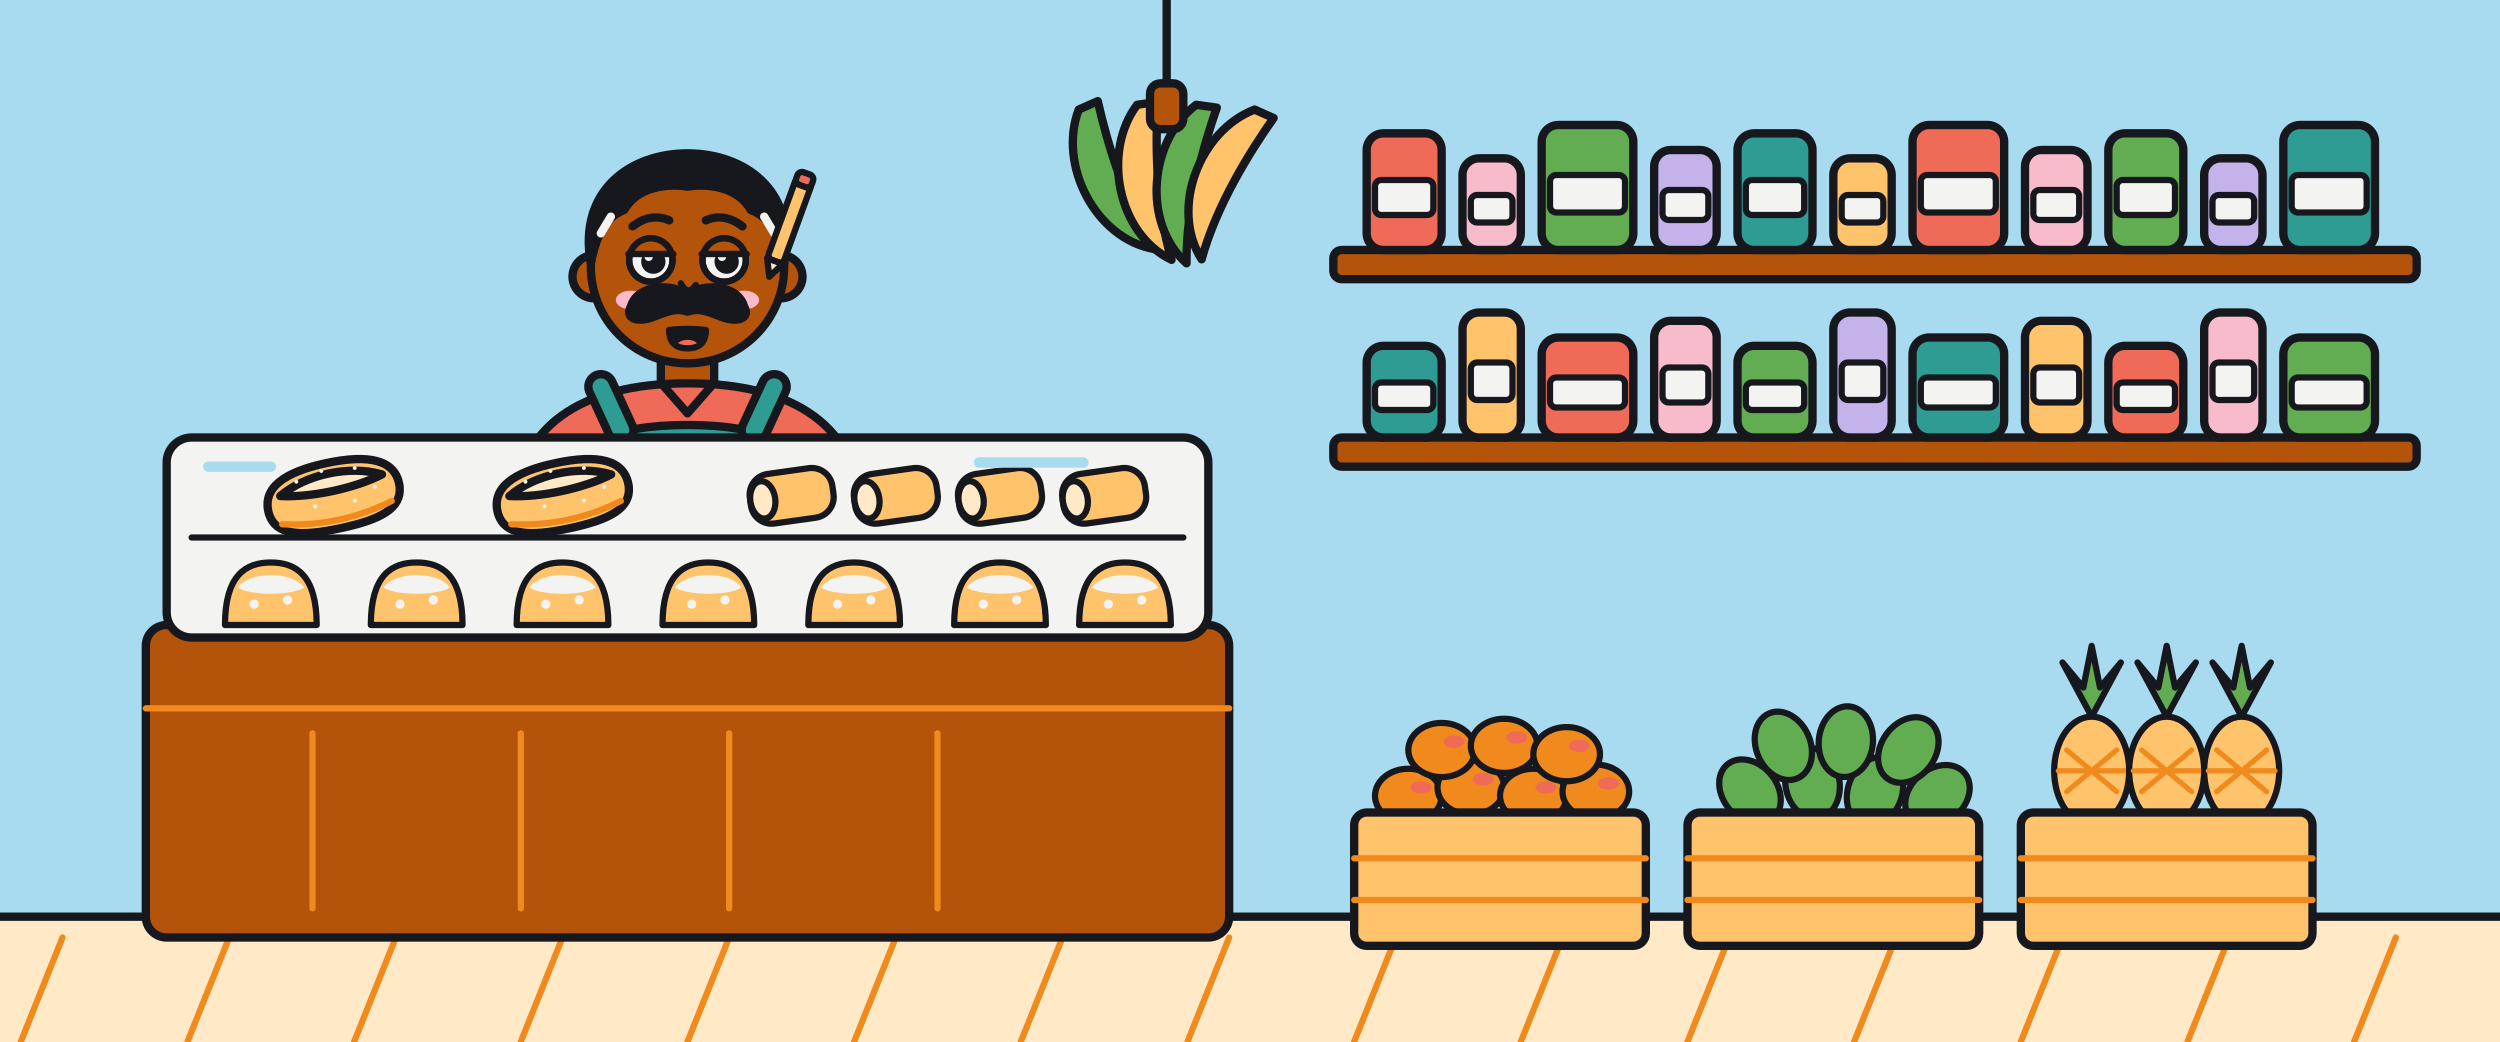
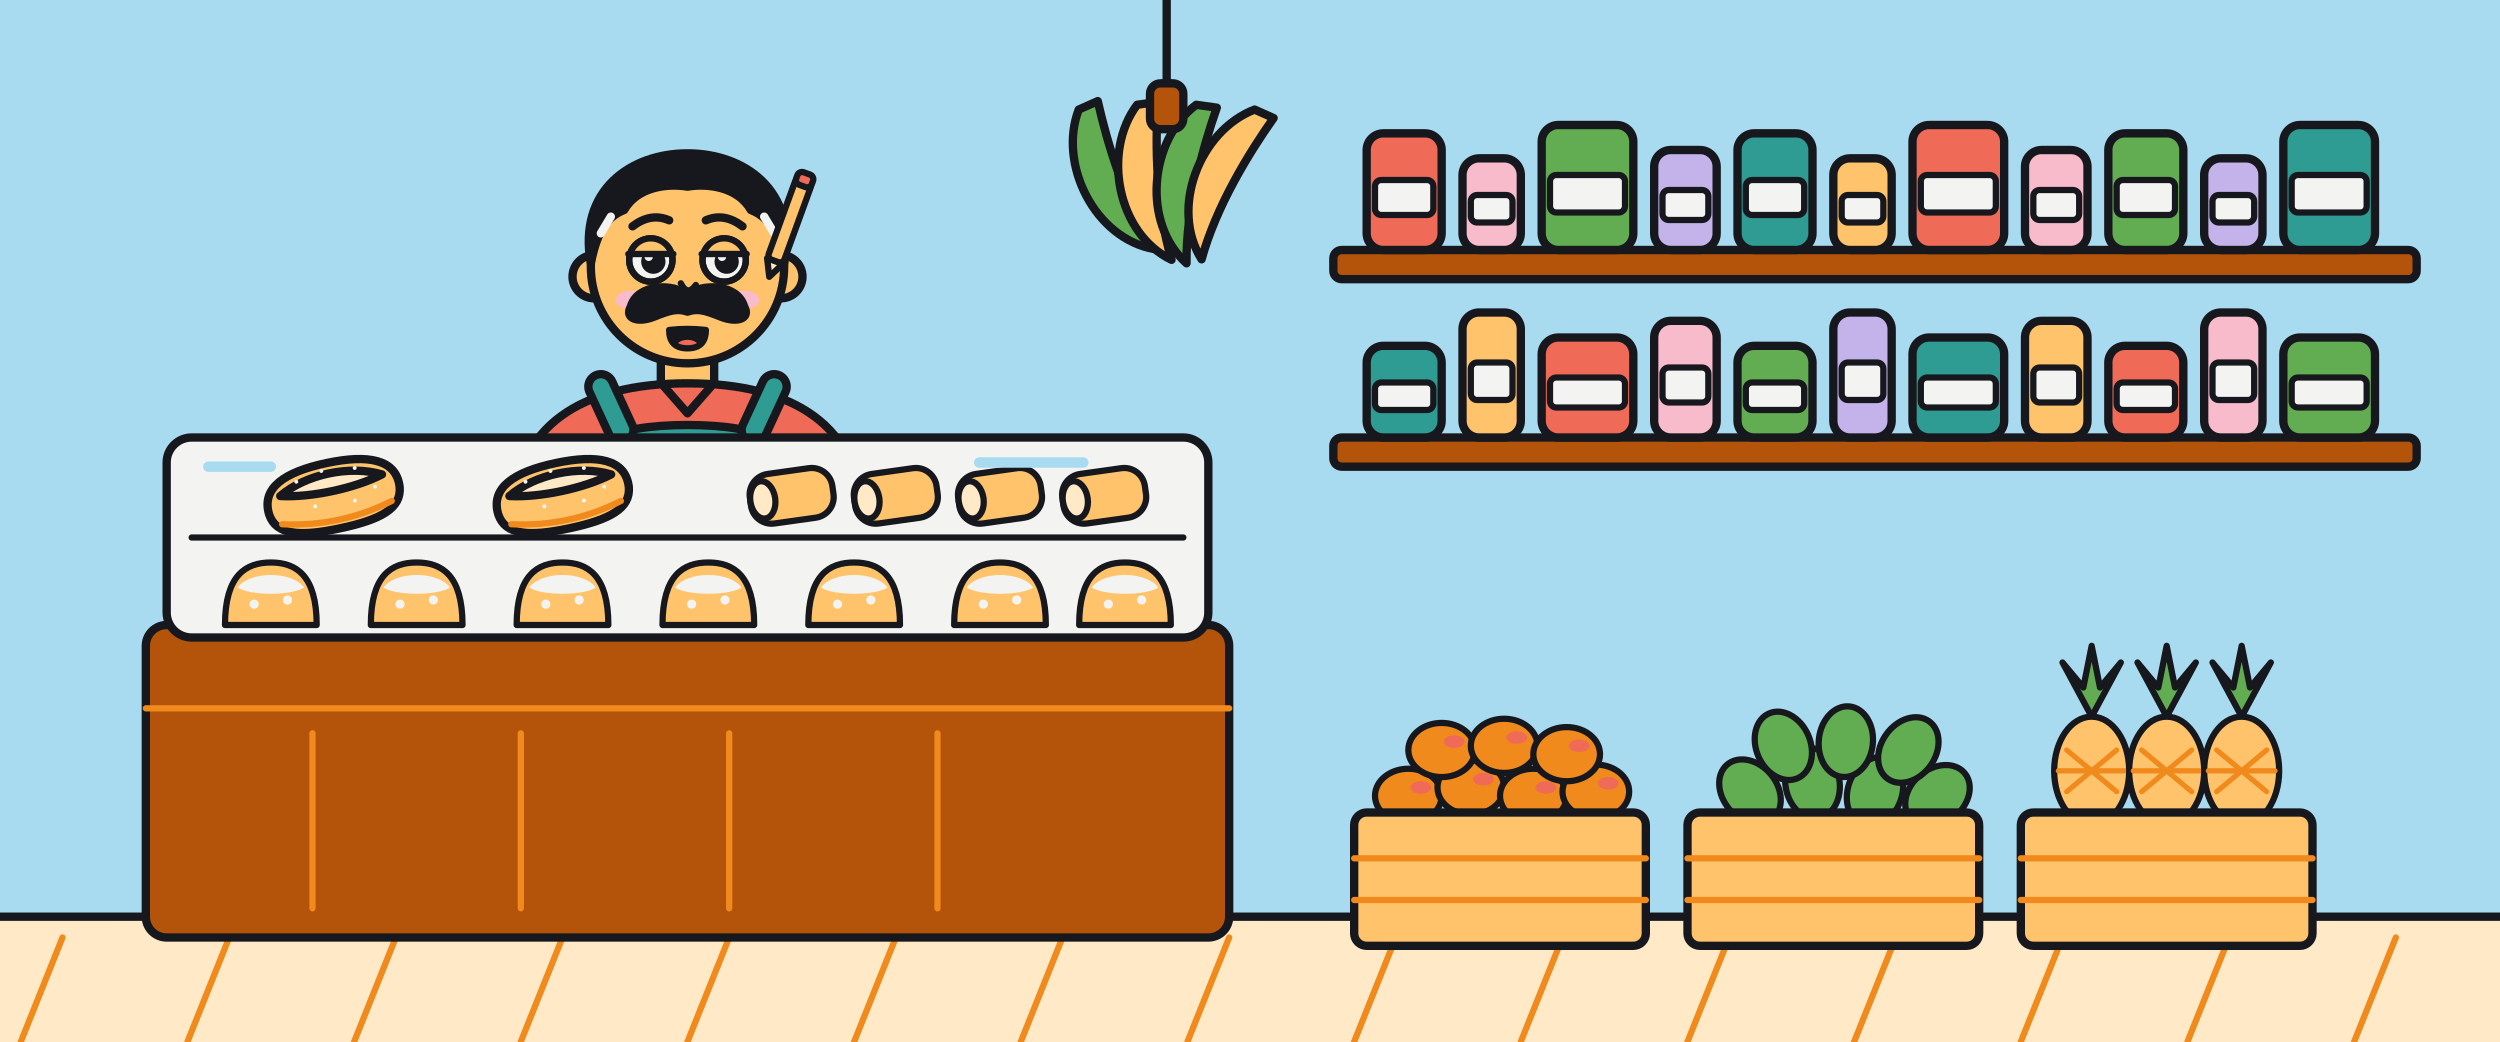
<svg xmlns="http://www.w3.org/2000/svg" viewBox="0 0 1200 500" width="1200" height="500" stroke-linejoin="round" stroke-linecap="round">
  <defs>
    <clipPath id="e2-colmado-1">
      <path d="M -11 38 Q 0 36.7 11 38 Q 11 49 0 49 Q -11 49 -11 38 Z" fill="#16181D" />
    </clipPath>
  </defs>
  <rect x="0" y="0" width="1200" height="500" fill="#A8DBF0" />
  <rect x="-10" y="440" width="1220" height="70" fill="#FFE9C7" />
  <path d="M -10 440 L 1210 440" fill="none" stroke="#16181D" stroke-width="4" />
  <path d="M 30 450 L 10 500" fill="none" stroke="#F08A1D" stroke-width="3" />
  <path d="M 110 450 L 90 500" fill="none" stroke="#F08A1D" stroke-width="3" />
  <path d="M 190 450 L 170 500" fill="none" stroke="#F08A1D" stroke-width="3" />
  <path d="M 270 450 L 250 500" fill="none" stroke="#F08A1D" stroke-width="3" />
  <path d="M 350 450 L 330 500" fill="none" stroke="#F08A1D" stroke-width="3" />
  <path d="M 430 450 L 410 500" fill="none" stroke="#F08A1D" stroke-width="3" />
  <path d="M 510 450 L 490 500" fill="none" stroke="#F08A1D" stroke-width="3" />
  <path d="M 590 450 L 570 500" fill="none" stroke="#F08A1D" stroke-width="3" />
  <path d="M 670 450 L 650 500" fill="none" stroke="#F08A1D" stroke-width="3" />
  <path d="M 750 450 L 730 500" fill="none" stroke="#F08A1D" stroke-width="3" />
  <path d="M 830 450 L 810 500" fill="none" stroke="#F08A1D" stroke-width="3" />
  <path d="M 910 450 L 890 500" fill="none" stroke="#F08A1D" stroke-width="3" />
  <path d="M 990 450 L 970 500" fill="none" stroke="#F08A1D" stroke-width="3" />
  <path d="M 1070 450 L 1050 500" fill="none" stroke="#F08A1D" stroke-width="3" />
  <path d="M 1150 450 L 1130 500" fill="none" stroke="#F08A1D" stroke-width="3" />
  <rect x="640" y="120" width="520" height="14" rx="4" fill="#B4530A" stroke="#16181D" stroke-width="4" />
  <rect x="656" y="64" width="36" height="56" rx="8" fill="#EF6A57" stroke="#16181D" stroke-width="4" />
  <rect x="660" y="86.4" width="28" height="16.8" rx="3" fill="#F3F4F1" stroke="#16181D" stroke-width="3" />
  <rect x="702" y="76" width="28" height="44" rx="8" fill="#F7BBCB" stroke="#16181D" stroke-width="4" />
  <rect x="706" y="93.6" width="20" height="13.2" rx="3" fill="#F3F4F1" stroke="#16181D" stroke-width="3" />
  <rect x="740" y="60" width="44" height="60" rx="8" fill="#62AD52" stroke="#16181D" stroke-width="4" />
  <rect x="744" y="84" width="36" height="18" rx="3" fill="#F3F4F1" stroke="#16181D" stroke-width="3" />
  <rect x="794" y="72" width="30" height="48" rx="8" fill="#C3B3EA" stroke="#16181D" stroke-width="4" />
  <rect x="798" y="91.2" width="22" height="14.4" rx="3" fill="#F3F4F1" stroke="#16181D" stroke-width="3" />
  <rect x="834" y="64" width="36" height="56" rx="8" fill="#2E9C92" stroke="#16181D" stroke-width="4" />
  <rect x="838" y="86.4" width="28" height="16.8" rx="3" fill="#F3F4F1" stroke="#16181D" stroke-width="3" />
  <rect x="880" y="76" width="28" height="44" rx="8" fill="#FFC46B" stroke="#16181D" stroke-width="4" />
  <rect x="884" y="93.6" width="20" height="13.2" rx="3" fill="#F3F4F1" stroke="#16181D" stroke-width="3" />
  <rect x="918" y="60" width="44" height="60" rx="8" fill="#EF6A57" stroke="#16181D" stroke-width="4" />
  <rect x="922" y="84" width="36" height="18" rx="3" fill="#F3F4F1" stroke="#16181D" stroke-width="3" />
  <rect x="972" y="72" width="30" height="48" rx="8" fill="#F7BBCB" stroke="#16181D" stroke-width="4" />
  <rect x="976" y="91.2" width="22" height="14.4" rx="3" fill="#F3F4F1" stroke="#16181D" stroke-width="3" />
  <rect x="1012" y="64" width="36" height="56" rx="8" fill="#62AD52" stroke="#16181D" stroke-width="4" />
  <rect x="1016" y="86.4" width="28" height="16.8" rx="3" fill="#F3F4F1" stroke="#16181D" stroke-width="3" />
  <rect x="1058" y="76" width="28" height="44" rx="8" fill="#C3B3EA" stroke="#16181D" stroke-width="4" />
  <rect x="1062" y="93.6" width="20" height="13.2" rx="3" fill="#F3F4F1" stroke="#16181D" stroke-width="3" />
  <rect x="1096" y="60" width="44" height="60" rx="8" fill="#2E9C92" stroke="#16181D" stroke-width="4" />
  <rect x="1100" y="84" width="36" height="18" rx="3" fill="#F3F4F1" stroke="#16181D" stroke-width="3" />
  <rect x="640" y="210" width="520" height="14" rx="4" fill="#B4530A" stroke="#16181D" stroke-width="4" />
  <rect x="656" y="166" width="36" height="44" rx="8" fill="#2E9C92" stroke="#16181D" stroke-width="4" />
  <rect x="660" y="183.6" width="28" height="13.2" rx="3" fill="#F3F4F1" stroke="#16181D" stroke-width="3" />
  <rect x="702" y="150" width="28" height="60" rx="8" fill="#FFC46B" stroke="#16181D" stroke-width="4" />
  <rect x="706" y="174" width="20" height="18" rx="3" fill="#F3F4F1" stroke="#16181D" stroke-width="3" />
  <rect x="740" y="162" width="44" height="48" rx="8" fill="#EF6A57" stroke="#16181D" stroke-width="4" />
  <rect x="744" y="181.2" width="36" height="14.4" rx="3" fill="#F3F4F1" stroke="#16181D" stroke-width="3" />
  <rect x="794" y="154" width="30" height="56" rx="8" fill="#F7BBCB" stroke="#16181D" stroke-width="4" />
  <rect x="798" y="176.4" width="22" height="16.8" rx="3" fill="#F3F4F1" stroke="#16181D" stroke-width="3" />
  <rect x="834" y="166" width="36" height="44" rx="8" fill="#62AD52" stroke="#16181D" stroke-width="4" />
  <rect x="838" y="183.6" width="28" height="13.2" rx="3" fill="#F3F4F1" stroke="#16181D" stroke-width="3" />
  <rect x="880" y="150" width="28" height="60" rx="8" fill="#C3B3EA" stroke="#16181D" stroke-width="4" />
  <rect x="884" y="174" width="20" height="18" rx="3" fill="#F3F4F1" stroke="#16181D" stroke-width="3" />
  <rect x="918" y="162" width="44" height="48" rx="8" fill="#2E9C92" stroke="#16181D" stroke-width="4" />
  <rect x="922" y="181.2" width="36" height="14.4" rx="3" fill="#F3F4F1" stroke="#16181D" stroke-width="3" />
  <rect x="972" y="154" width="30" height="56" rx="8" fill="#FFC46B" stroke="#16181D" stroke-width="4" />
  <rect x="976" y="176.4" width="22" height="16.8" rx="3" fill="#F3F4F1" stroke="#16181D" stroke-width="3" />
  <rect x="1012" y="166" width="36" height="44" rx="8" fill="#EF6A57" stroke="#16181D" stroke-width="4" />
  <rect x="1016" y="183.6" width="28" height="13.2" rx="3" fill="#F3F4F1" stroke="#16181D" stroke-width="3" />
  <rect x="1058" y="150" width="28" height="60" rx="8" fill="#F7BBCB" stroke="#16181D" stroke-width="4" />
  <rect x="1062" y="174" width="20" height="18" rx="3" fill="#F3F4F1" stroke="#16181D" stroke-width="3" />
  <rect x="1096" y="162" width="44" height="48" rx="8" fill="#62AD52" stroke="#16181D" stroke-width="4" />
  <rect x="1100" y="181.2" width="36" height="14.4" rx="3" fill="#F3F4F1" stroke="#16181D" stroke-width="3" />
  <g transform="translate(560 0)">
    <path d="M 0 0 L 0 50" fill="none" stroke="#16181D" stroke-width="4" />
    <g transform="translate(-30 80) rotate(-24)">
      <path d="M 0 -30 C -20 -10 -18 30 6 46 C 2 20 6 -10 10 -30 Z" fill="#62AD52" stroke="#16181D" stroke-width="4" />
    </g>
    <g transform="translate(-10 80) rotate(-8)">
      <path d="M 0 -30 C -20 -10 -18 30 6 46 C 2 20 6 -10 10 -30 Z" fill="#FFC46B" stroke="#16181D" stroke-width="4" />
    </g>
    <g transform="translate(10 80) rotate(8)">
      <path d="M 0 -30 C -20 -10 -18 30 6 46 C 2 20 6 -10 10 -30 Z" fill="#62AD52" stroke="#16181D" stroke-width="4" />
    </g>
    <g transform="translate(30 80) rotate(24)">
      <path d="M 0 -30 C -20 -10 -18 30 6 46 C 2 20 6 -10 10 -30 Z" fill="#FFC46B" stroke="#16181D" stroke-width="4" />
    </g>
    <rect x="-8" y="40" width="16" height="22" rx="5" fill="#B4530A" stroke="#16181D" stroke-width="4" />
  </g>
  <g transform="translate(330 128) scale(0.8 0.8)">
-     <rect x="-16" y="40" width="32" height="40" rx="8" fill="#B4530A" stroke="#16181D" stroke-width="5" />
+     <rect class="skin" x="-16" y="40" width="32" height="40" rx="8" fill="#FFC46B" stroke="#16181D" stroke-width="5" />
    <path d="M -104 150 C -104 96 -64 70 0 70 C 64 70 104 96 104 150 Z" fill="#EF6A57" stroke="#16181D" stroke-width="5" />
    <path d="M -44 150 L -44 104 C -44 92 44 92 44 104 L 44 150 Z" fill="#2E9C92" stroke="#16181D" stroke-width="5" />
    <path d="M -40 98 L -52 72 M 40 98 L 52 72" fill="none" stroke="#16181D" stroke-width="20" />
    <path d="M -40 98 L -52 72 M 40 98 L 52 72" fill="none" stroke="#2E9C92" stroke-width="10" />
    <rect x="-18" y="112" width="36" height="24" rx="5" fill="#2E9C92" stroke="#16181D" stroke-width="3.8" />
    <path d="M -14 72 L 0 88 L 14 72" fill="none" stroke="#16181D" stroke-width="5" />
-     <circle cx="-56" cy="6" r="13" fill="#B4530A" stroke="#16181D" stroke-width="5" />
-     <circle cx="56" cy="6" r="13" fill="#B4530A" stroke="#16181D" stroke-width="5" />
-     <circle cx="0" cy="0" r="58" fill="#B4530A" stroke="#16181D" stroke-width="5" />
+     <circle class="skin" cx="-56" cy="6" r="13" fill="#FFC46B" stroke="#16181D" stroke-width="5" />
+     <circle class="skin" cx="56" cy="6" r="13" fill="#FFC46B" stroke="#16181D" stroke-width="5" />
+     <circle class="skin" cx="0" cy="0" r="58" fill="#FFC46B" stroke="#16181D" stroke-width="5" />
    <path d="M -58 -2 C -66 -46 -34 -68 0 -68 C 34 -68 66 -46 58 -2 C 54 -22 48 -30 38 -34 C 30 -48 12 -50 0 -48 C -12 -50 -30 -48 -38 -34 C -48 -30 -54 -22 -58 -2 Z" fill="#16181D" stroke="#16181D" stroke-width="5" />
    <path d="M -52 -20 L -46 -30 M 52 -20 L 46 -30" fill="none" stroke="#F3F4F1" stroke-width="5" />
    <g transform="translate(60 -24) rotate(20)">
      <rect x="-5" y="-30" width="10" height="52" rx="3" fill="#FFC46B" stroke="#16181D" stroke-width="3.8" />
      <path d="M -5 22 L 5 22 L 0 32 Z" fill="#FFE9C7" stroke="#16181D" stroke-width="3.8" />
      <rect x="-5" y="-34" width="10" height="8" rx="3" fill="#EF6A57" stroke="#16181D" stroke-width="3.8" />
    </g>
    <circle cx="-22" cy="-4" r="13" fill="#F3F4F1" stroke="#16181D" stroke-width="3.8" />
    <circle cx="-20.5" cy="-3" r="7.3" fill="#16181D" />
    <circle cx="-23.3" cy="-5.9" r="2.5" fill="#F3F4F1" />
-     <path d="M -34.5 -7.6 A 13 13 0 0 1 -9.5 -7.6 Z" fill="#B4530A" />
+     <path class="skin" d="M -34.5 -7.6 A 13 13 0 0 1 -9.5 -7.6 Z" fill="#FFC46B" />
    <path d="M -35.5 -7.6 L -8.5 -7.6" fill="none" stroke="#16181D" stroke-width="3.8" />
    <circle cx="-22" cy="-4" r="13" fill="none" stroke="#16181D" stroke-width="3.8" />
    <circle cx="22" cy="-4" r="13" fill="#F3F4F1" stroke="#16181D" stroke-width="3.8" />
    <circle cx="23.5" cy="-3" r="7.3" fill="#16181D" />
    <circle cx="20.7" cy="-5.9" r="2.5" fill="#F3F4F1" />
-     <path d="M 9.5 -7.6 A 13 13 0 0 1 34.5 -7.6 Z" fill="#B4530A" />
+     <path class="skin" d="M 9.5 -7.6 A 13 13 0 0 1 34.5 -7.6 Z" fill="#FFC46B" />
    <path d="M 8.5 -7.6 L 35.5 -7.6" fill="none" stroke="#16181D" stroke-width="3.8" />
    <circle cx="22" cy="-4" r="13" fill="none" stroke="#16181D" stroke-width="3.8" />
    <path d="M -33 -24.2 Q -22 -32.6 -11 -27.8" fill="none" stroke="#16181D" stroke-width="5" />
    <path d="M 11 -27.8 Q 22 -32.6 33 -24.2" fill="none" stroke="#16181D" stroke-width="5" />
    <ellipse cx="-34" cy="20" rx="9" ry="5.6" fill="#F7BBCB" />
    <ellipse cx="34" cy="20" rx="9" ry="5.6" fill="#F7BBCB" />
    <path d="M -4 10 Q 0 18 5 11" fill="none" stroke="#16181D" stroke-width="3.8" />
    <path d="M -11 38 Q 0 36.7 11 38 Q 11 49 0 49 Q -11 49 -11 38 Z" fill="#16181D" />
    <ellipse cx="0" cy="48.5" rx="7" ry="4.6" fill="#EF6A57" clip-path="url(#e2-colmado-1)" />
    <path d="M -11 38 Q 0 36.7 11 38 Q 11 49 0 49 Q -11 49 -11 38 Z" fill="none" stroke="#16181D" stroke-width="3.8" />
    <path d="M -34 24 C -30 10 -8 10 0 17 C 8 10 30 10 34 24 C 38 31 30 34 20 30 C 10 26 6 25 0 27 C -6 25 -10 26 -20 30 C -30 34 -38 31 -34 24 Z" fill="#16181D" stroke="#16181D" stroke-width="5" />
  </g>
  <rect x="70" y="300" width="520" height="150" rx="10" fill="#B4530A" stroke="#16181D" stroke-width="4" />
  <path d="M 70 340 L 590 340" fill="none" stroke="#F08A1D" stroke-width="3" />
  <path d="M 150 352 L 150 436" fill="none" stroke="#F08A1D" stroke-width="3" />
  <path d="M 250 352 L 250 436" fill="none" stroke="#F08A1D" stroke-width="3" />
  <path d="M 350 352 L 350 436" fill="none" stroke="#F08A1D" stroke-width="3" />
  <path d="M 450 352 L 450 436" fill="none" stroke="#F08A1D" stroke-width="3" />
  <rect x="80" y="210" width="500" height="96" rx="12" fill="#F3F4F1" stroke="#16181D" stroke-width="4" />
  <path d="M 92 258 L 568 258" fill="none" stroke="#16181D" stroke-width="3" />
  <g transform="translate(160 236) scale(0.32 0.32)">
    <g transform="translate(0 6) rotate(-12)">
      <path d="M -100 8 C -104 -34 -64 -50 0 -50 C 64 -50 104 -34 100 8 C 96 40 62 50 0 50 C -62 50 -96 40 -100 8 Z" fill="#FFC46B" stroke="#16181D" stroke-width="12.5" />
      <path d="M -78 -16 C -34 -40 34 -40 78 -16 C 34 -4 -34 -4 -78 -16 Z" fill="#FFE9C7" stroke="#16181D" stroke-width="12.5" />
      <path d="M -84 26 Q 0 48 84 26" fill="none" stroke="#F08A1D" stroke-width="9.4" />
      <circle cx="-50" cy="-32" r="3" fill="#F3F4F1" />
      <circle cx="-10" cy="-40" r="3" fill="#F3F4F1" />
      <circle cx="40" cy="-34" r="3" fill="#F3F4F1" />
      <circle cx="-30" cy="10" r="3" fill="#F3F4F1" />
      <circle cx="30" cy="14" r="3" fill="#F3F4F1" />
      <circle cx="64" cy="0" r="3" fill="#F3F4F1" />
    </g>
  </g>
  <g transform="translate(270 236) scale(0.32 0.32)">
    <g transform="translate(0 6) rotate(-12)">
      <path d="M -100 8 C -104 -34 -64 -50 0 -50 C 64 -50 104 -34 100 8 C 96 40 62 50 0 50 C -62 50 -96 40 -100 8 Z" fill="#FFC46B" stroke="#16181D" stroke-width="12.5" />
      <path d="M -78 -16 C -34 -40 34 -40 78 -16 C 34 -4 -34 -4 -78 -16 Z" fill="#FFE9C7" stroke="#16181D" stroke-width="12.5" />
      <path d="M -84 26 Q 0 48 84 26" fill="none" stroke="#F08A1D" stroke-width="9.4" />
      <circle cx="-50" cy="-32" r="3" fill="#F3F4F1" />
      <circle cx="-10" cy="-40" r="3" fill="#F3F4F1" />
      <circle cx="40" cy="-34" r="3" fill="#F3F4F1" />
      <circle cx="-30" cy="10" r="3" fill="#F3F4F1" />
      <circle cx="30" cy="14" r="3" fill="#F3F4F1" />
      <circle cx="64" cy="0" r="3" fill="#F3F4F1" />
    </g>
  </g>
  <g transform="translate(380 238) rotate(-8)">
    <rect x="-20" y="-12" width="40" height="24" rx="10" fill="#FFC46B" stroke="#16181D" stroke-width="3" />
    <ellipse cx="-14" cy="0" rx="6" ry="9" fill="#FFE9C7" stroke="#16181D" stroke-width="3" />
  </g>
  <g transform="translate(430 238) rotate(-8)">
    <rect x="-20" y="-12" width="40" height="24" rx="10" fill="#FFC46B" stroke="#16181D" stroke-width="3" />
    <ellipse cx="-14" cy="0" rx="6" ry="9" fill="#FFE9C7" stroke="#16181D" stroke-width="3" />
  </g>
  <g transform="translate(480 238) rotate(-8)">
    <rect x="-20" y="-12" width="40" height="24" rx="10" fill="#FFC46B" stroke="#16181D" stroke-width="3" />
    <ellipse cx="-14" cy="0" rx="6" ry="9" fill="#FFE9C7" stroke="#16181D" stroke-width="3" />
  </g>
  <g transform="translate(530 238) rotate(-8)">
    <rect x="-20" y="-12" width="40" height="24" rx="10" fill="#FFC46B" stroke="#16181D" stroke-width="3" />
    <ellipse cx="-14" cy="0" rx="6" ry="9" fill="#FFE9C7" stroke="#16181D" stroke-width="3" />
  </g>
  <g transform="translate(130 290)">
    <path d="M -22 10 C -22 -14 -12 -20 0 -20 C 12 -20 22 -14 22 10 Z" fill="#FFC46B" stroke="#16181D" stroke-width="3" />
    <path d="M -16 -8 C -10 -16 10 -16 16 -8 C 10 -4 -10 -4 -16 -8 Z" fill="#F3F4F1" />
    <circle cx="-8" cy="0" r="2.2" fill="#F3F4F1" />
    <circle cx="8" cy="-2" r="2.2" fill="#F3F4F1" />
  </g>
  <g transform="translate(200 290)">
    <path d="M -22 10 C -22 -14 -12 -20 0 -20 C 12 -20 22 -14 22 10 Z" fill="#FFC46B" stroke="#16181D" stroke-width="3" />
    <path d="M -16 -8 C -10 -16 10 -16 16 -8 C 10 -4 -10 -4 -16 -8 Z" fill="#F3F4F1" />
    <circle cx="-8" cy="0" r="2.2" fill="#F3F4F1" />
    <circle cx="8" cy="-2" r="2.2" fill="#F3F4F1" />
  </g>
  <g transform="translate(270 290)">
    <path d="M -22 10 C -22 -14 -12 -20 0 -20 C 12 -20 22 -14 22 10 Z" fill="#FFC46B" stroke="#16181D" stroke-width="3" />
    <path d="M -16 -8 C -10 -16 10 -16 16 -8 C 10 -4 -10 -4 -16 -8 Z" fill="#F3F4F1" />
    <circle cx="-8" cy="0" r="2.2" fill="#F3F4F1" />
    <circle cx="8" cy="-2" r="2.2" fill="#F3F4F1" />
  </g>
  <g transform="translate(340 290)">
    <path d="M -22 10 C -22 -14 -12 -20 0 -20 C 12 -20 22 -14 22 10 Z" fill="#FFC46B" stroke="#16181D" stroke-width="3" />
    <path d="M -16 -8 C -10 -16 10 -16 16 -8 C 10 -4 -10 -4 -16 -8 Z" fill="#F3F4F1" />
    <circle cx="-8" cy="0" r="2.2" fill="#F3F4F1" />
    <circle cx="8" cy="-2" r="2.2" fill="#F3F4F1" />
  </g>
  <g transform="translate(410 290)">
    <path d="M -22 10 C -22 -14 -12 -20 0 -20 C 12 -20 22 -14 22 10 Z" fill="#FFC46B" stroke="#16181D" stroke-width="3" />
    <path d="M -16 -8 C -10 -16 10 -16 16 -8 C 10 -4 -10 -4 -16 -8 Z" fill="#F3F4F1" />
    <circle cx="-8" cy="0" r="2.2" fill="#F3F4F1" />
    <circle cx="8" cy="-2" r="2.2" fill="#F3F4F1" />
  </g>
  <g transform="translate(480 290)">
    <path d="M -22 10 C -22 -14 -12 -20 0 -20 C 12 -20 22 -14 22 10 Z" fill="#FFC46B" stroke="#16181D" stroke-width="3" />
    <path d="M -16 -8 C -10 -16 10 -16 16 -8 C 10 -4 -10 -4 -16 -8 Z" fill="#F3F4F1" />
    <circle cx="-8" cy="0" r="2.2" fill="#F3F4F1" />
    <circle cx="8" cy="-2" r="2.2" fill="#F3F4F1" />
  </g>
  <g transform="translate(540 290)">
    <path d="M -22 10 C -22 -14 -12 -20 0 -20 C 12 -20 22 -14 22 10 Z" fill="#FFC46B" stroke="#16181D" stroke-width="3" />
    <path d="M -16 -8 C -10 -16 10 -16 16 -8 C 10 -4 -10 -4 -16 -8 Z" fill="#F3F4F1" />
    <circle cx="-8" cy="0" r="2.2" fill="#F3F4F1" />
    <circle cx="8" cy="-2" r="2.2" fill="#F3F4F1" />
  </g>
  <path d="M 100 224 L 130 224 M 470 222 L 520 222" fill="none" stroke="#A8DBF0" stroke-width="5" />
  <g transform="translate(720 400)">
    <ellipse cx="-44" cy="-18" rx="16" ry="13" fill="#F08A1D" stroke="#16181D" stroke-width="3" />
    <ellipse cx="-38" cy="-22" rx="5" ry="3" fill="#EF6A57" />
    <ellipse cx="-14" cy="-22" rx="16" ry="13" fill="#F08A1D" stroke="#16181D" stroke-width="3" />
    <ellipse cx="-8" cy="-26" rx="5" ry="3" fill="#EF6A57" />
    <ellipse cx="16" cy="-18" rx="16" ry="13" fill="#F08A1D" stroke="#16181D" stroke-width="3" />
    <ellipse cx="22" cy="-22" rx="5" ry="3" fill="#EF6A57" />
    <ellipse cx="46" cy="-20" rx="16" ry="13" fill="#F08A1D" stroke="#16181D" stroke-width="3" />
    <ellipse cx="52" cy="-24" rx="5" ry="3" fill="#EF6A57" />
    <ellipse cx="-28" cy="-40" rx="16" ry="13" fill="#F08A1D" stroke="#16181D" stroke-width="3" />
    <ellipse cx="-22" cy="-44" rx="5" ry="3" fill="#EF6A57" />
    <ellipse cx="2" cy="-42" rx="16" ry="13" fill="#F08A1D" stroke="#16181D" stroke-width="3" />
    <ellipse cx="8" cy="-46" rx="5" ry="3" fill="#EF6A57" />
    <ellipse cx="32" cy="-38" rx="16" ry="13" fill="#F08A1D" stroke="#16181D" stroke-width="3" />
    <ellipse cx="38" cy="-42" rx="5" ry="3" fill="#EF6A57" />
    <rect x="-70" y="-10" width="140" height="64" rx="6" fill="#FFC46B" stroke="#16181D" stroke-width="4" />
    <path d="M -70 12 L 70 12 M -70 32 L 70 32" fill="none" stroke="#F08A1D" stroke-width="3" />
  </g>
  <g transform="translate(880 400)">
    <g transform="translate(-40 -20) rotate(-40)">
      <ellipse cx="0" cy="0" rx="13" ry="17" fill="#62AD52" stroke="#16181D" stroke-width="3" />
    </g>
    <g transform="translate(-10 -24) rotate(-10)">
      <ellipse cx="0" cy="0" rx="13" ry="17" fill="#62AD52" stroke="#16181D" stroke-width="3" />
    </g>
    <g transform="translate(20 -20) rotate(20)">
      <ellipse cx="0" cy="0" rx="13" ry="17" fill="#62AD52" stroke="#16181D" stroke-width="3" />
    </g>
    <g transform="translate(50 -18) rotate(50)">
      <ellipse cx="0" cy="0" rx="13" ry="17" fill="#62AD52" stroke="#16181D" stroke-width="3" />
    </g>
    <g transform="translate(-24 -42) rotate(-24)">
      <ellipse cx="0" cy="0" rx="13" ry="17" fill="#62AD52" stroke="#16181D" stroke-width="3" />
    </g>
    <g transform="translate(6 -44) rotate(6)">
      <ellipse cx="0" cy="0" rx="13" ry="17" fill="#62AD52" stroke="#16181D" stroke-width="3" />
    </g>
    <g transform="translate(36 -40) rotate(36)">
      <ellipse cx="0" cy="0" rx="13" ry="17" fill="#62AD52" stroke="#16181D" stroke-width="3" />
    </g>
    <rect x="-70" y="-10" width="140" height="64" rx="6" fill="#FFC46B" stroke="#16181D" stroke-width="4" />
    <path d="M -70 12 L 70 12 M -70 32 L 70 32" fill="none" stroke="#F08A1D" stroke-width="3" />
  </g>
  <g transform="translate(1040 400)">
    <g transform="translate(-36 -30)">
      <path d="M 0 -26 L -14 -52 L -4 -40 L 0 -60 L 4 -40 L 14 -52 Z" fill="#62AD52" stroke="#16181D" stroke-width="3" />
      <ellipse cx="0" cy="0" rx="18" ry="26" fill="#FFC46B" stroke="#16181D" stroke-width="3" />
      <path d="M -12 -10 L 12 10 M -12 10 L 12 -10 M -16 0 L 16 0" fill="none" stroke="#F08A1D" stroke-width="2.5" />
    </g>
    <g transform="translate(0 -30)">
      <path d="M 0 -26 L -14 -52 L -4 -40 L 0 -60 L 4 -40 L 14 -52 Z" fill="#62AD52" stroke="#16181D" stroke-width="3" />
      <ellipse cx="0" cy="0" rx="18" ry="26" fill="#FFC46B" stroke="#16181D" stroke-width="3" />
      <path d="M -12 -10 L 12 10 M -12 10 L 12 -10 M -16 0 L 16 0" fill="none" stroke="#F08A1D" stroke-width="2.5" />
    </g>
    <g transform="translate(36 -30)">
      <path d="M 0 -26 L -14 -52 L -4 -40 L 0 -60 L 4 -40 L 14 -52 Z" fill="#62AD52" stroke="#16181D" stroke-width="3" />
      <ellipse cx="0" cy="0" rx="18" ry="26" fill="#FFC46B" stroke="#16181D" stroke-width="3" />
      <path d="M -12 -10 L 12 10 M -12 10 L 12 -10 M -16 0 L 16 0" fill="none" stroke="#F08A1D" stroke-width="2.5" />
    </g>
    <rect x="-70" y="-10" width="140" height="64" rx="6" fill="#FFC46B" stroke="#16181D" stroke-width="4" />
    <path d="M -70 12 L 70 12 M -70 32 L 70 32" fill="none" stroke="#F08A1D" stroke-width="3" />
  </g>
</svg>
